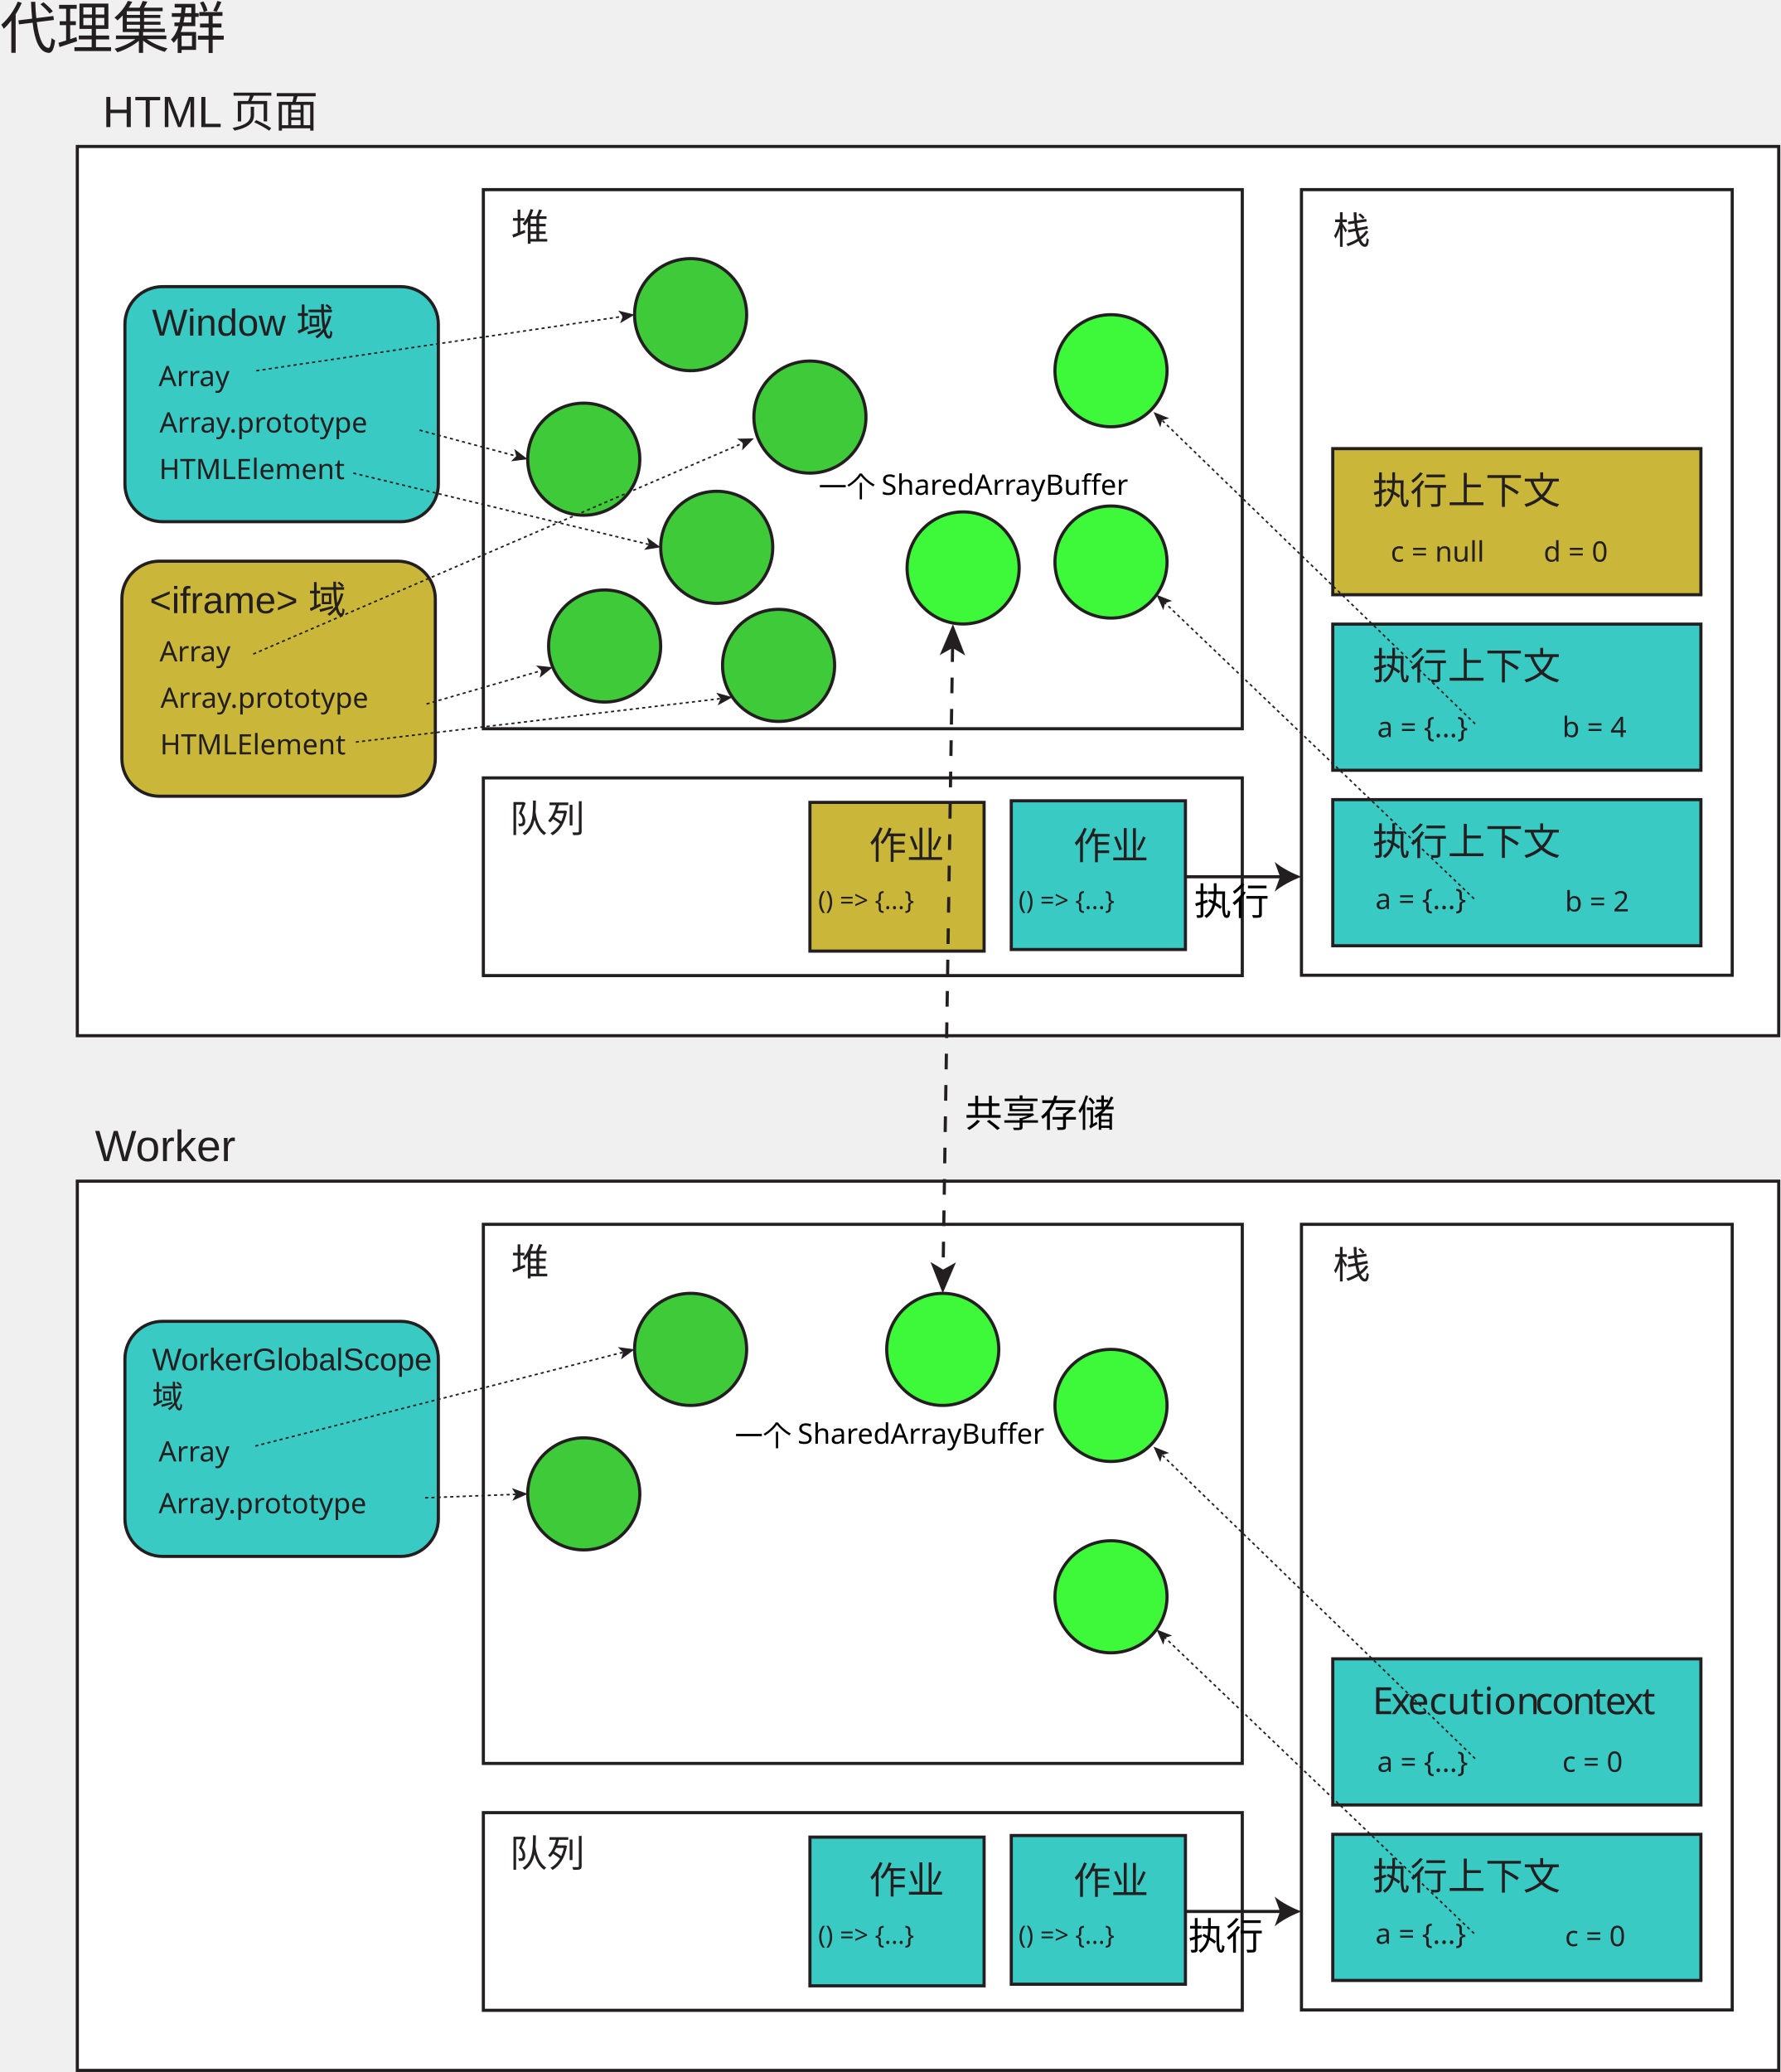
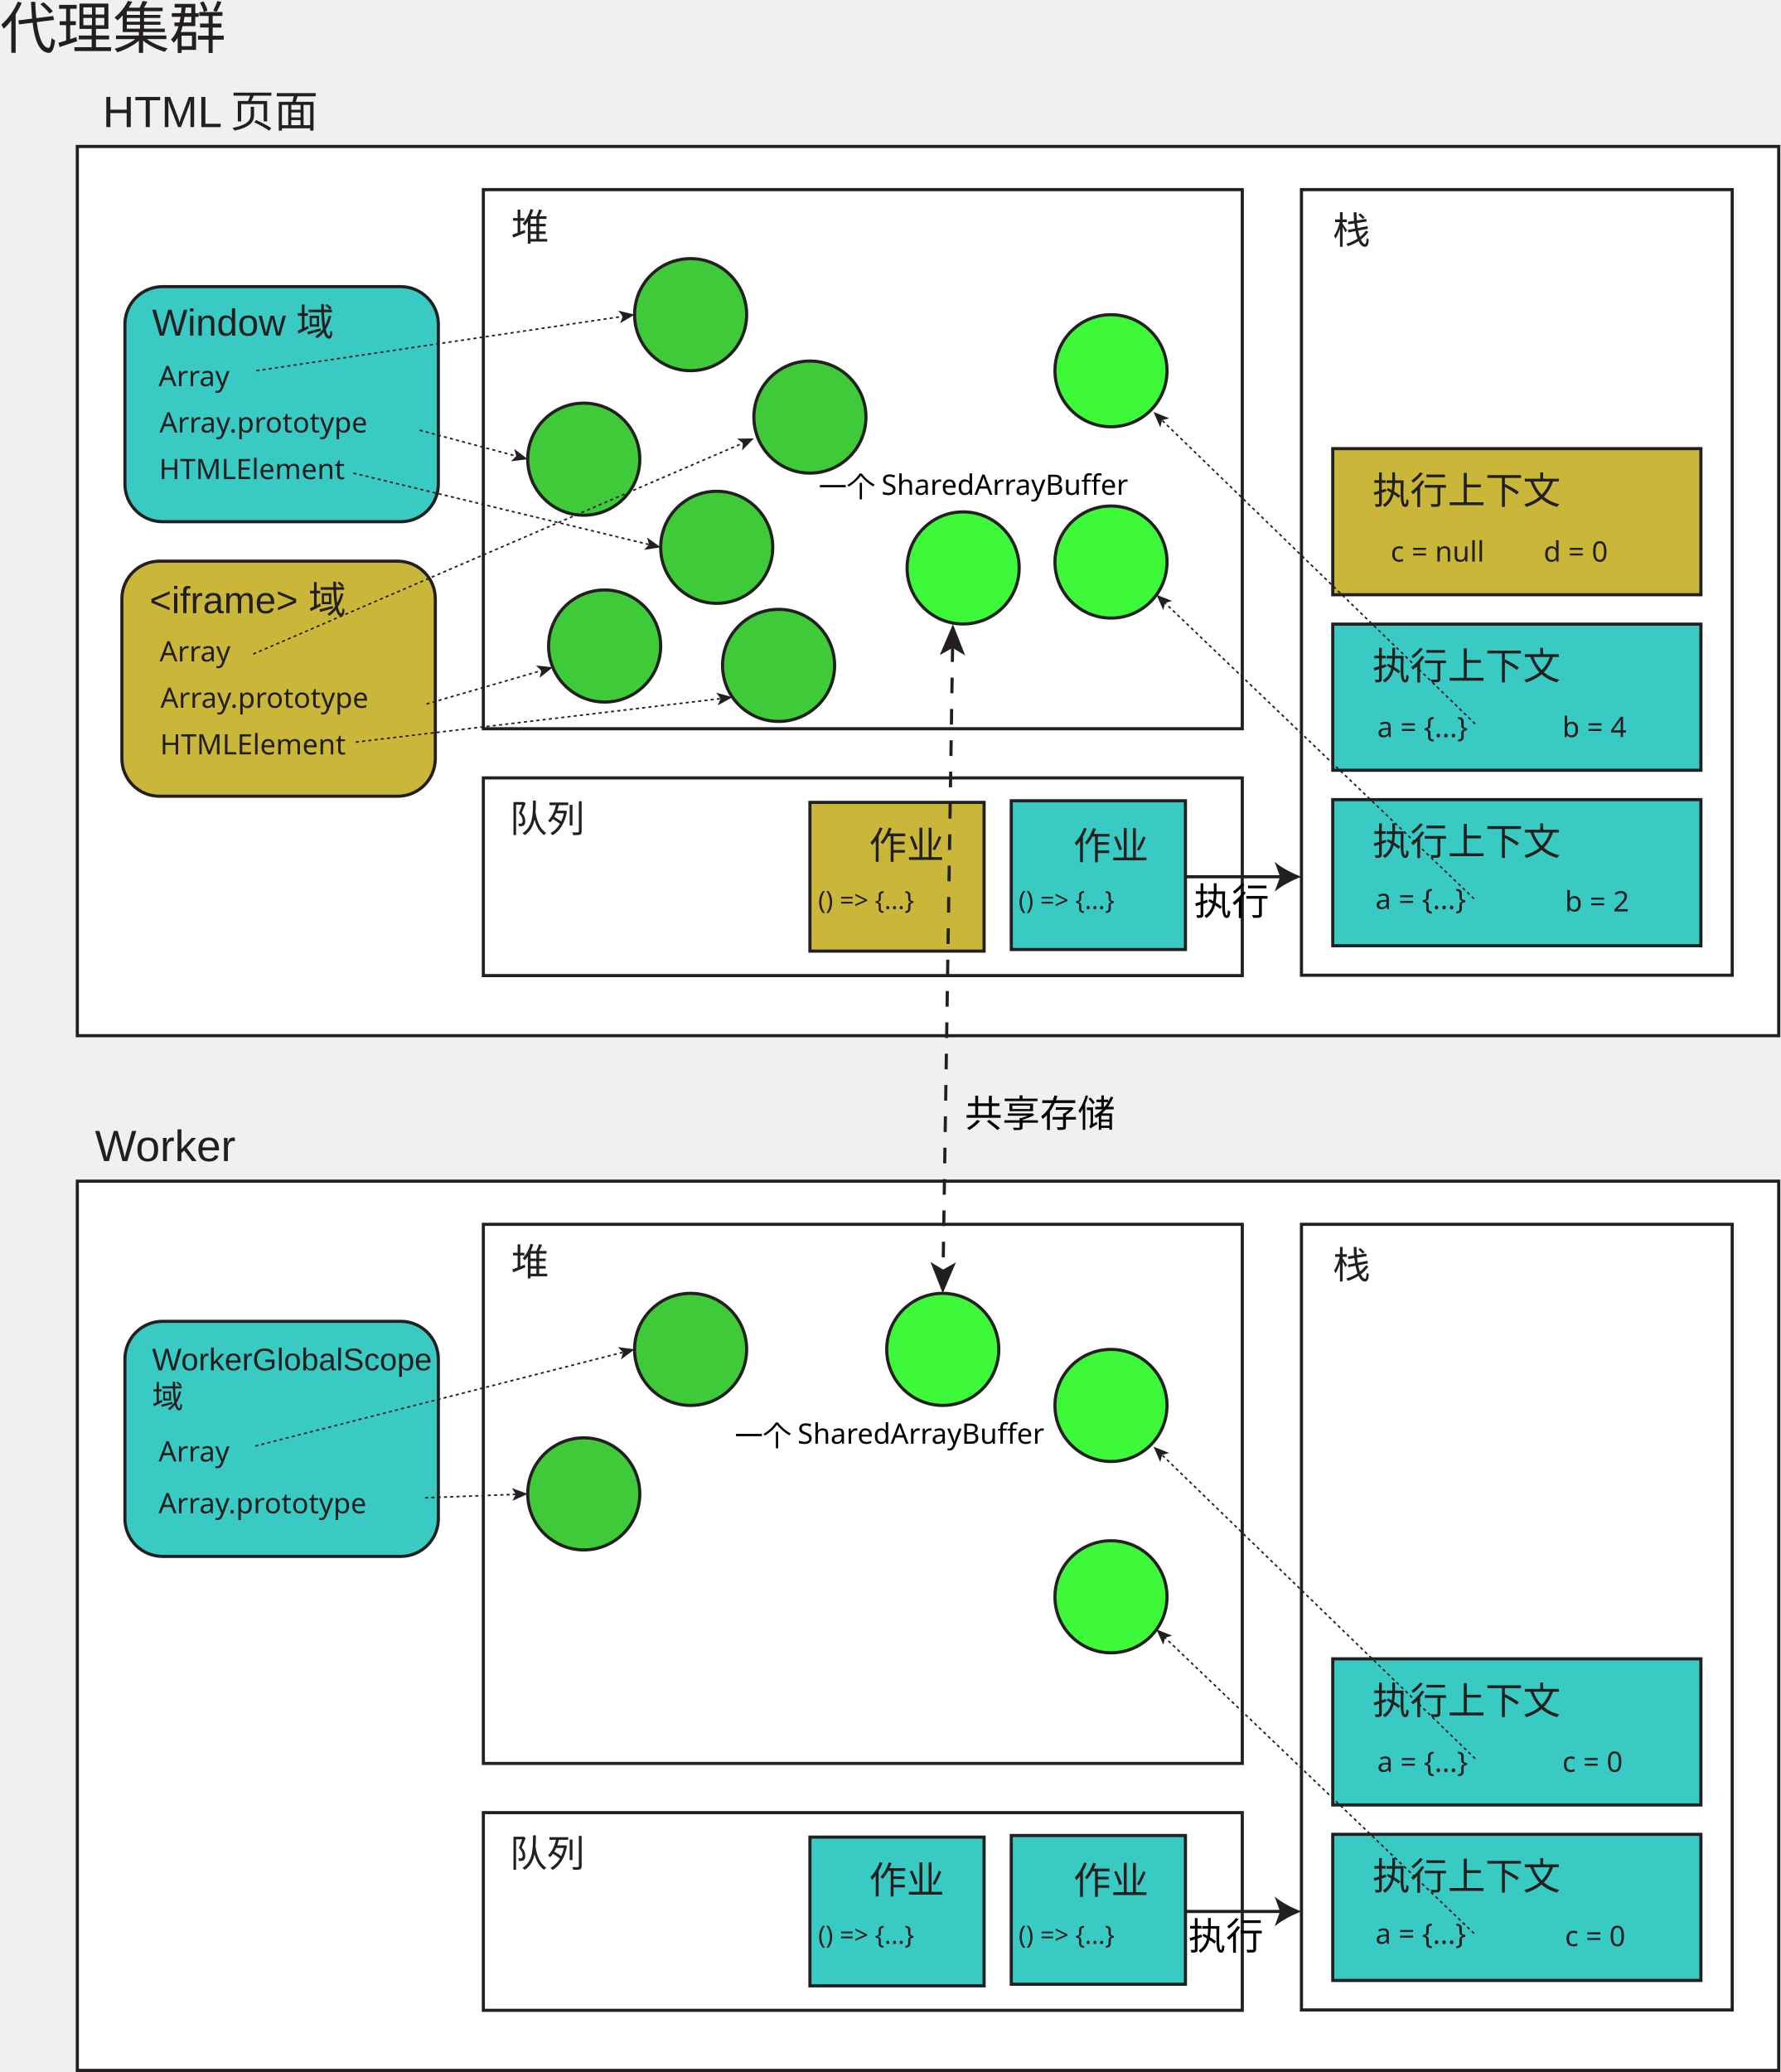
<svg xmlns="http://www.w3.org/2000/svg" id="Layer_1" data-name="Layer 1" viewBox="0 0 568.03 661.07">
  <defs>
    <style>
      .cls-1 {
        letter-spacing: -.02em;
      }

      .cls-2 {
        font-size: 8px;
      }

      .cls-2, .cls-3, .cls-4, .cls-5, .cls-6, .cls-7, .cls-8, .cls-9 {
        fill: #231f20;
      }

      .cls-2, .cls-5, .cls-10 {
        font-family: Menlo-Regular, Menlo;
      }

      .cls-11 {
        letter-spacing: 0em;
      }

      .cls-12, .cls-4, .cls-6, .cls-7, .cls-8 {
        font-family: ArialMT, Arial;
      }

      .cls-12, .cls-6, .cls-9 {
        font-size: 12px;
      }

      .cls-13 {
        letter-spacing: -.01em;
      }

      .cls-4 {
        font-size: 10px;
      }

      .cls-5, .cls-10 {
        font-size: 9px;
      }

      .cls-14 {
        letter-spacing: 0em;
      }

      .cls-15 {
        letter-spacing: -.04em;
      }

      .cls-16 {
        fill: #fff;
      }

      .cls-16, .cls-17, .cls-18, .cls-19, .cls-20, .cls-21, .cls-22, .cls-23 {
        stroke: #231f20;
        stroke-miterlimit: 10;
      }

      .cls-17 {
        fill: #cab739;
      }

      .cls-18 {
        fill: #39cac4;
      }

      .cls-19 {
        fill: #3eca39;
      }

      .cls-20 {
        fill: #3ef939;
      }

      .cls-7 {
        font-size: 14px;
      }

      .cls-24 {
        letter-spacing: 0em;
      }

      .cls-21, .cls-22, .cls-23 {
        fill: none;
      }

      .cls-8 {
        font-size: 18px;
      }

      .cls-22 {
        stroke-dasharray: 0 0 5 5;
      }

      .cls-9 {
        font-family: MyriadPro-Regular, 'Myriad Pro';
      }

      .cls-23 {
        stroke-dasharray: 0 0 1 1;
        stroke-width: .5px;
      }

      .cls-25 {
        letter-spacing: .01em;
      }
    </style>
  </defs>
  <text class="cls-7" transform="translate(32.76 40.55)">
    <tspan x="0" y="0">HTM</tspan>
    <tspan class="cls-15" x="30.32" y="0">L</tspan>
    <tspan x="37.59" y="0" xml:space="preserve"> 页面</tspan>
  </text>
  <text class="cls-7" transform="translate(30.3 370.45)">
    <tspan class="cls-1" x="0" y="0">W</tspan>
    <tspan x="12.96" y="0">orker</tspan>
  </text>
  <text class="cls-8" transform="translate(.03 15.45)">
    <tspan x="0" y="0">代理集群</tspan>
  </text>
  <rect class="cls-16" x="24.67" y="46.73" width="542.86" height="283.71" />
  <rect class="cls-16" x="415.25" y="60.5" width="137.44" height="250.65" />
  <rect class="cls-18" x="425.24" y="255.12" width="117.46" height="46.62" />
  <text class="cls-6" transform="translate(437.92 272.77)">
    <tspan x="0" y="0">执行上下文</tspan>
  </text>
  <text class="cls-5" transform="translate(438.84 290.02)">
    <tspan x="0" y="0">a = {...}</tspan>
  </text>
  <text class="cls-5" transform="translate(499.32 290.78)">
    <tspan x="0" y="0">b = 2</tspan>
  </text>
  <rect class="cls-16" x="154.22" y="248.19" width="242.15" height="63.07" />
  <rect class="cls-16" x="154.22" y="60.5" width="242.15" height="172" />
  <rect class="cls-18" x="322.66" y="255.49" width="55.57" height="47.45" />
  <rect class="cls-17" x="258.42" y="256" width="55.57" height="47.45" />
  <text class="cls-2" transform="translate(324.98 290.02)">
    <tspan x="0" y="0">() =&gt; {...}</tspan>
  </text>
  <text class="cls-2" transform="translate(261.04 290.02)">
    <tspan x="0" y="0">() =&gt; {...}</tspan>
  </text>
  <text class="cls-6" transform="translate(277.29 274.01)">
    <tspan x="0" y="0">作业</tspan>
  </text>
  <text class="cls-6" transform="translate(342.48 274.14)">
    <tspan x="0" y="0">作业</tspan>
  </text>
  <rect class="cls-18" x="425.24" y="199.13" width="117.46" height="46.62" />
  <text class="cls-6" transform="translate(437.92 216.77)">
    <tspan x="0" y="0">执行上下文</tspan>
  </text>
  <text class="cls-5" transform="translate(439.42 235.17)">
    <tspan x="0" y="0">a = {...}</tspan>
  </text>
  <text class="cls-5" transform="translate(498.47 235.17)">
    <tspan x="0" y="0">b = 4</tspan>
  </text>
  <rect class="cls-17" x="425.24" y="143.13" width="117.46" height="46.62" />
  <text class="cls-6" transform="translate(437.92 160.78)">
    <tspan x="0" y="0">执行上下文</tspan>
  </text>
  <text class="cls-5" transform="translate(443.71 179.18)">
    <tspan x="0" y="0">c = null</tspan>
  </text>
  <text class="cls-5" transform="translate(492.51 179.18)">
    <tspan x="0" y="0">d = 0</tspan>
  </text>
  <text class="cls-6" transform="translate(162.61 265.49)">
    <tspan x="0" y="0">队列</tspan>
  </text>
  <text class="cls-6" transform="translate(425.24 77.79)">
    <tspan x="0" y="0">栈</tspan>
  </text>
  <text class="cls-6" transform="translate(163.05 76.81)">
    <tspan x="0" y="0">堆</tspan>
  </text>
  <g>
    <line class="cls-23" x1="470.32" y1="286.75" x2="371.54" y2="192.2" />
    <polygon class="cls-3" points="368.99 189.76 373.99 191.73 371.73 192.38 371.18 194.67 368.99 189.76" />
  </g>
  <g>
    <line class="cls-23" x1="470.67" y1="230.96" x2="370.58" y2="133.9" />
    <polygon class="cls-3" points="368.05 131.44 373.04 133.44 370.77 134.08 370.21 136.36 368.05 131.44" />
  </g>
  <rect class="cls-18" x="39.86" y="91.45" width="100" height="75" rx="12" ry="12" />
  <rect class="cls-17" x="38.89" y="179.04" width="100" height="75" rx="12" ry="12" />
  <text class="cls-6" transform="translate(48.51 107.08)">
    <tspan x="0" y="0">Window 域</tspan>
  </text>
  <text class="cls-6" transform="translate(47.72 195.63)">
    <tspan x="0" y="0">&lt;iframe&gt; 域</tspan>
  </text>
  <g>
    <line class="cls-21" x1="378.23" y1="279.73" x2="409.21" y2="279.73" />
    <path class="cls-3" d="m415.25,279.73c-2.84,1.05-6.36,2.85-8.55,4.76l1.72-4.76-1.72-4.75c2.18,1.9,5.71,3.7,8.55,4.75Z" />
  </g>
  <text class="cls-5" transform="translate(50.59 123.2)">
    <tspan x="0" y="0">Array</tspan>
  </text>
  <text class="cls-5" transform="translate(50.89 137.99)">
    <tspan x="0" y="0">Array.prototype</tspan>
  </text>
  <text class="cls-5" transform="translate(50.75 152.86)">
    <tspan x="0" y="0">HTMLElement</tspan>
  </text>
  <text class="cls-5" transform="translate(50.9 211.03)">
    <tspan x="0" y="0">Array</tspan>
  </text>
  <text class="cls-5" transform="translate(51.2 225.82)">
    <tspan x="0" y="0">Array.prototype</tspan>
  </text>
  <text class="cls-5" transform="translate(51.06 240.69)">
    <tspan x="0" y="0">HTMLElement</tspan>
  </text>
  <circle class="cls-19" cx="186.26" cy="146.5" r="17.88" />
  <circle class="cls-19" cx="248.42" cy="212.29" r="17.88" />
  <circle class="cls-20" cx="354.48" cy="118.28" r="17.88" />
  <circle class="cls-20" cx="354.48" cy="179.32" r="17.88" />
  <circle class="cls-19" cx="192.92" cy="206.11" r="17.88" />
  <circle class="cls-19" cx="228.68" cy="174.62" r="17.88" />
  <circle class="cls-19" cx="258.42" cy="133.07" r="17.88" />
  <circle class="cls-19" cx="220.35" cy="100.39" r="17.88" />
  <g>
    <line class="cls-23" x1="133.89" y1="137.25" x2="164.97" y2="145.58" />
    <polygon class="cls-3" points="168.38 146.5 163.05 147.17 164.71 145.51 164.1 143.24 168.38 146.5" />
  </g>
  <g>
    <line class="cls-23" x1="112.73" y1="150.95" x2="207.37" y2="173.79" />
    <polygon class="cls-3" points="210.8 174.62 205.49 175.43 207.11 173.73 206.44 171.48 210.8 174.62" />
  </g>
  <g>
    <line class="cls-23" x1="81.78" y1="118.28" x2="198.98" y2="100.91" />
    <polygon class="cls-3" points="202.47 100.39 197.85 103.13 198.71 100.95 197.25 99.11 202.47 100.39" />
  </g>
  <g>
    <line class="cls-23" x1="80.8" y1="208.67" x2="237.3" y2="141.26" />
    <polygon class="cls-3" points="240.54 139.87 236.78 143.7 237.06 141.37 235.17 139.97 240.54 139.87" />
  </g>
  <g>
    <line class="cls-23" x1="136.09" y1="224.61" x2="172.99" y2="213.89" />
    <polygon class="cls-3" points="176.38 212.9 172.17 216.24 172.74 213.96 171.03 212.34 176.38 212.9" />
  </g>
  <g>
    <line class="cls-23" x1="113.53" y1="236.76" x2="230.19" y2="222.86" />
    <polygon class="cls-3" points="233.7 222.44 229 225.05 229.93 222.89 228.52 221.01 233.7 222.44" />
  </g>
  <circle class="cls-20" cx="307.3" cy="181.2" r="17.88" />
  <text class="cls-10" transform="translate(261.2 158.61)">
    <tspan x="0" y="0">一个 SharedArrayBuffer</tspan>
  </text>
  <rect class="cls-16" x="24.67" y="376.85" width="542.86" height="283.71" />
  <rect class="cls-16" x="415.25" y="390.62" width="137.44" height="250.65" />
  <rect class="cls-18" x="425.24" y="585.24" width="117.46" height="46.62" />
  <text class="cls-6" transform="translate(437.92 602.89)">
    <tspan x="0" y="0">执行上下文</tspan>
  </text>
  <text class="cls-5" transform="translate(438.84 620.15)">
    <tspan x="0" y="0">a = {...}</tspan>
  </text>
  <text class="cls-5" transform="translate(499.32 620.9)">
    <tspan x="0" y="0">c = 0</tspan>
  </text>
  <rect class="cls-16" x="154.22" y="578.32" width="242.15" height="63.07" />
  <rect class="cls-16" x="154.22" y="390.62" width="242.15" height="172" />
  <rect class="cls-18" x="322.66" y="585.62" width="55.57" height="47.45" />
  <rect class="cls-18" x="258.42" y="586.13" width="55.57" height="47.45" />
  <text class="cls-2" transform="translate(324.98 620.15)">
    <tspan x="0" y="0">() =&gt; {...}</tspan>
  </text>
  <text class="cls-2" transform="translate(261.04 620.15)">
    <tspan x="0" y="0">() =&gt; {...}</tspan>
  </text>
  <text class="cls-6" transform="translate(277.29 604.13)">
    <tspan x="0" y="0">作业</tspan>
  </text>
  <text class="cls-6" transform="translate(342.48 604.26)">
    <tspan x="0" y="0">作业</tspan>
  </text>
  <rect class="cls-18" x="425.24" y="529.25" width="117.46" height="46.62" />
  <text class="cls-9" transform="translate(437.92 546.9)">
-     <tspan x="0" y="0">E</tspan>
-     <tspan class="cls-13" x="5.9" y="0">x</tspan>
-     <tspan x="11.28" y="0">ecution </tspan>
-     <tspan class="cls-14" x="51.85" y="0">c</tspan>
-     <tspan x="57.16" y="0">o</tspan>
-     <tspan class="cls-24" x="63.74" y="0">n</tspan>
-     <tspan class="cls-14" x="70.36" y="0">t</tspan>
-     <tspan class="cls-11" x="74.25" y="0">e</tspan>
-     <tspan class="cls-25" x="80.23" y="0">x</tspan>
-     <tspan x="85.94" y="0">t</tspan>
+     <tspan x="0" y="0">执行上下文</tspan>
  </text>
  <text class="cls-5" transform="translate(439.42 565.29)">
    <tspan x="0" y="0">a = {...}</tspan>
  </text>
  <text class="cls-5" transform="translate(498.47 565.29)">
    <tspan x="0" y="0">c = 0</tspan>
  </text>
  <text class="cls-6" transform="translate(162.61 595.61)">
    <tspan x="0" y="0">队列</tspan>
  </text>
  <text class="cls-6" transform="translate(425.24 407.91)">
    <tspan x="0" y="0">栈</tspan>
  </text>
  <text class="cls-6" transform="translate(163.05 406.93)">
    <tspan x="0" y="0">堆</tspan>
  </text>
  <g>
    <line class="cls-23" x1="470.32" y1="616.87" x2="371.54" y2="522.32" />
    <polygon class="cls-3" points="368.99 519.88 373.99 521.85 371.73 522.51 371.18 524.79 368.99 519.88" />
  </g>
  <g>
    <line class="cls-23" x1="470.67" y1="561.09" x2="370.58" y2="464.02" />
    <polygon class="cls-3" points="368.05 461.56 373.04 463.57 370.77 464.2 370.21 466.48 368.05 461.56" />
  </g>
  <rect class="cls-18" x="39.86" y="421.57" width="100" height="75" rx="12" ry="12" />
  <text class="cls-4" transform="translate(48.51 437.2)">
    <tspan class="cls-1" x="0" y="0">W</tspan>
    <tspan x="9.26" y="0">orkerGlobalScope</tspan>
    <tspan x="0" y="12">域</tspan>
  </text>
  <g>
    <line class="cls-21" x1="378.23" y1="609.85" x2="409.21" y2="609.85" />
    <path class="cls-3" d="m415.25,609.85c-2.84,1.05-6.36,2.85-8.55,4.76l1.72-4.76-1.72-4.75c2.18,1.9,5.71,3.7,8.55,4.75Z" />
  </g>
  <text class="cls-5" transform="translate(50.59 466.28)">
    <tspan x="0" y="0">Array</tspan>
  </text>
  <text class="cls-5" transform="translate(50.59 482.81)">
    <tspan x="0" y="0">Array.prototype</tspan>
  </text>
  <circle class="cls-19" cx="186.26" cy="476.62" r="17.88" />
  <circle class="cls-20" cx="354.48" cy="448.4" r="17.88" />
  <circle class="cls-20" cx="354.48" cy="509.45" r="17.88" />
  <circle class="cls-19" cx="220.35" cy="430.52" r="17.88" />
  <g>
    <line class="cls-23" x1="135.64" y1="477.88" x2="164.85" y2="476.76" />
    <polygon class="cls-3" points="168.38 476.62 163.48 478.84 164.59 476.77 163.33 474.78 168.38 476.62" />
  </g>
  <g>
    <line class="cls-23" x1="81.45" y1="461.36" x2="199.05" y2="431.39" />
    <polygon class="cls-3" points="202.47 430.52 198.15 433.72 198.79 431.45 197.15 429.78 202.47 430.52" />
  </g>
  <circle class="cls-20" cx="300.8" cy="430.52" r="17.88" />
  <text class="cls-10" transform="translate(234.45 461.36)">
    <tspan x="0" y="0">一个 SharedArrayBuffer</tspan>
  </text>
  <g>
    <line class="cls-22" x1="303.94" y1="206.19" x2="300.9" y2="405.58" />
    <polygon class="cls-3" points="304.05 199.13 299.83 209.01 303.93 206.71 307.96 209.14 304.05 199.13" />
    <polygon class="cls-3" points="300.8 412.64 296.88 402.63 300.91 405.05 305.01 402.75 300.8 412.64" />
  </g>
  <text class="cls-12" transform="translate(307.81 359.56)">
    <tspan x="0" y="0">共享存储</tspan>
  </text>
  <text class="cls-12" transform="translate(380.97 291.91)">
    <tspan x="0" y="0">执行</tspan>
  </text>
  <text class="cls-12" transform="translate(379.14 622.03)">
    <tspan x="0" y="0">执行</tspan>
  </text>
</svg>
